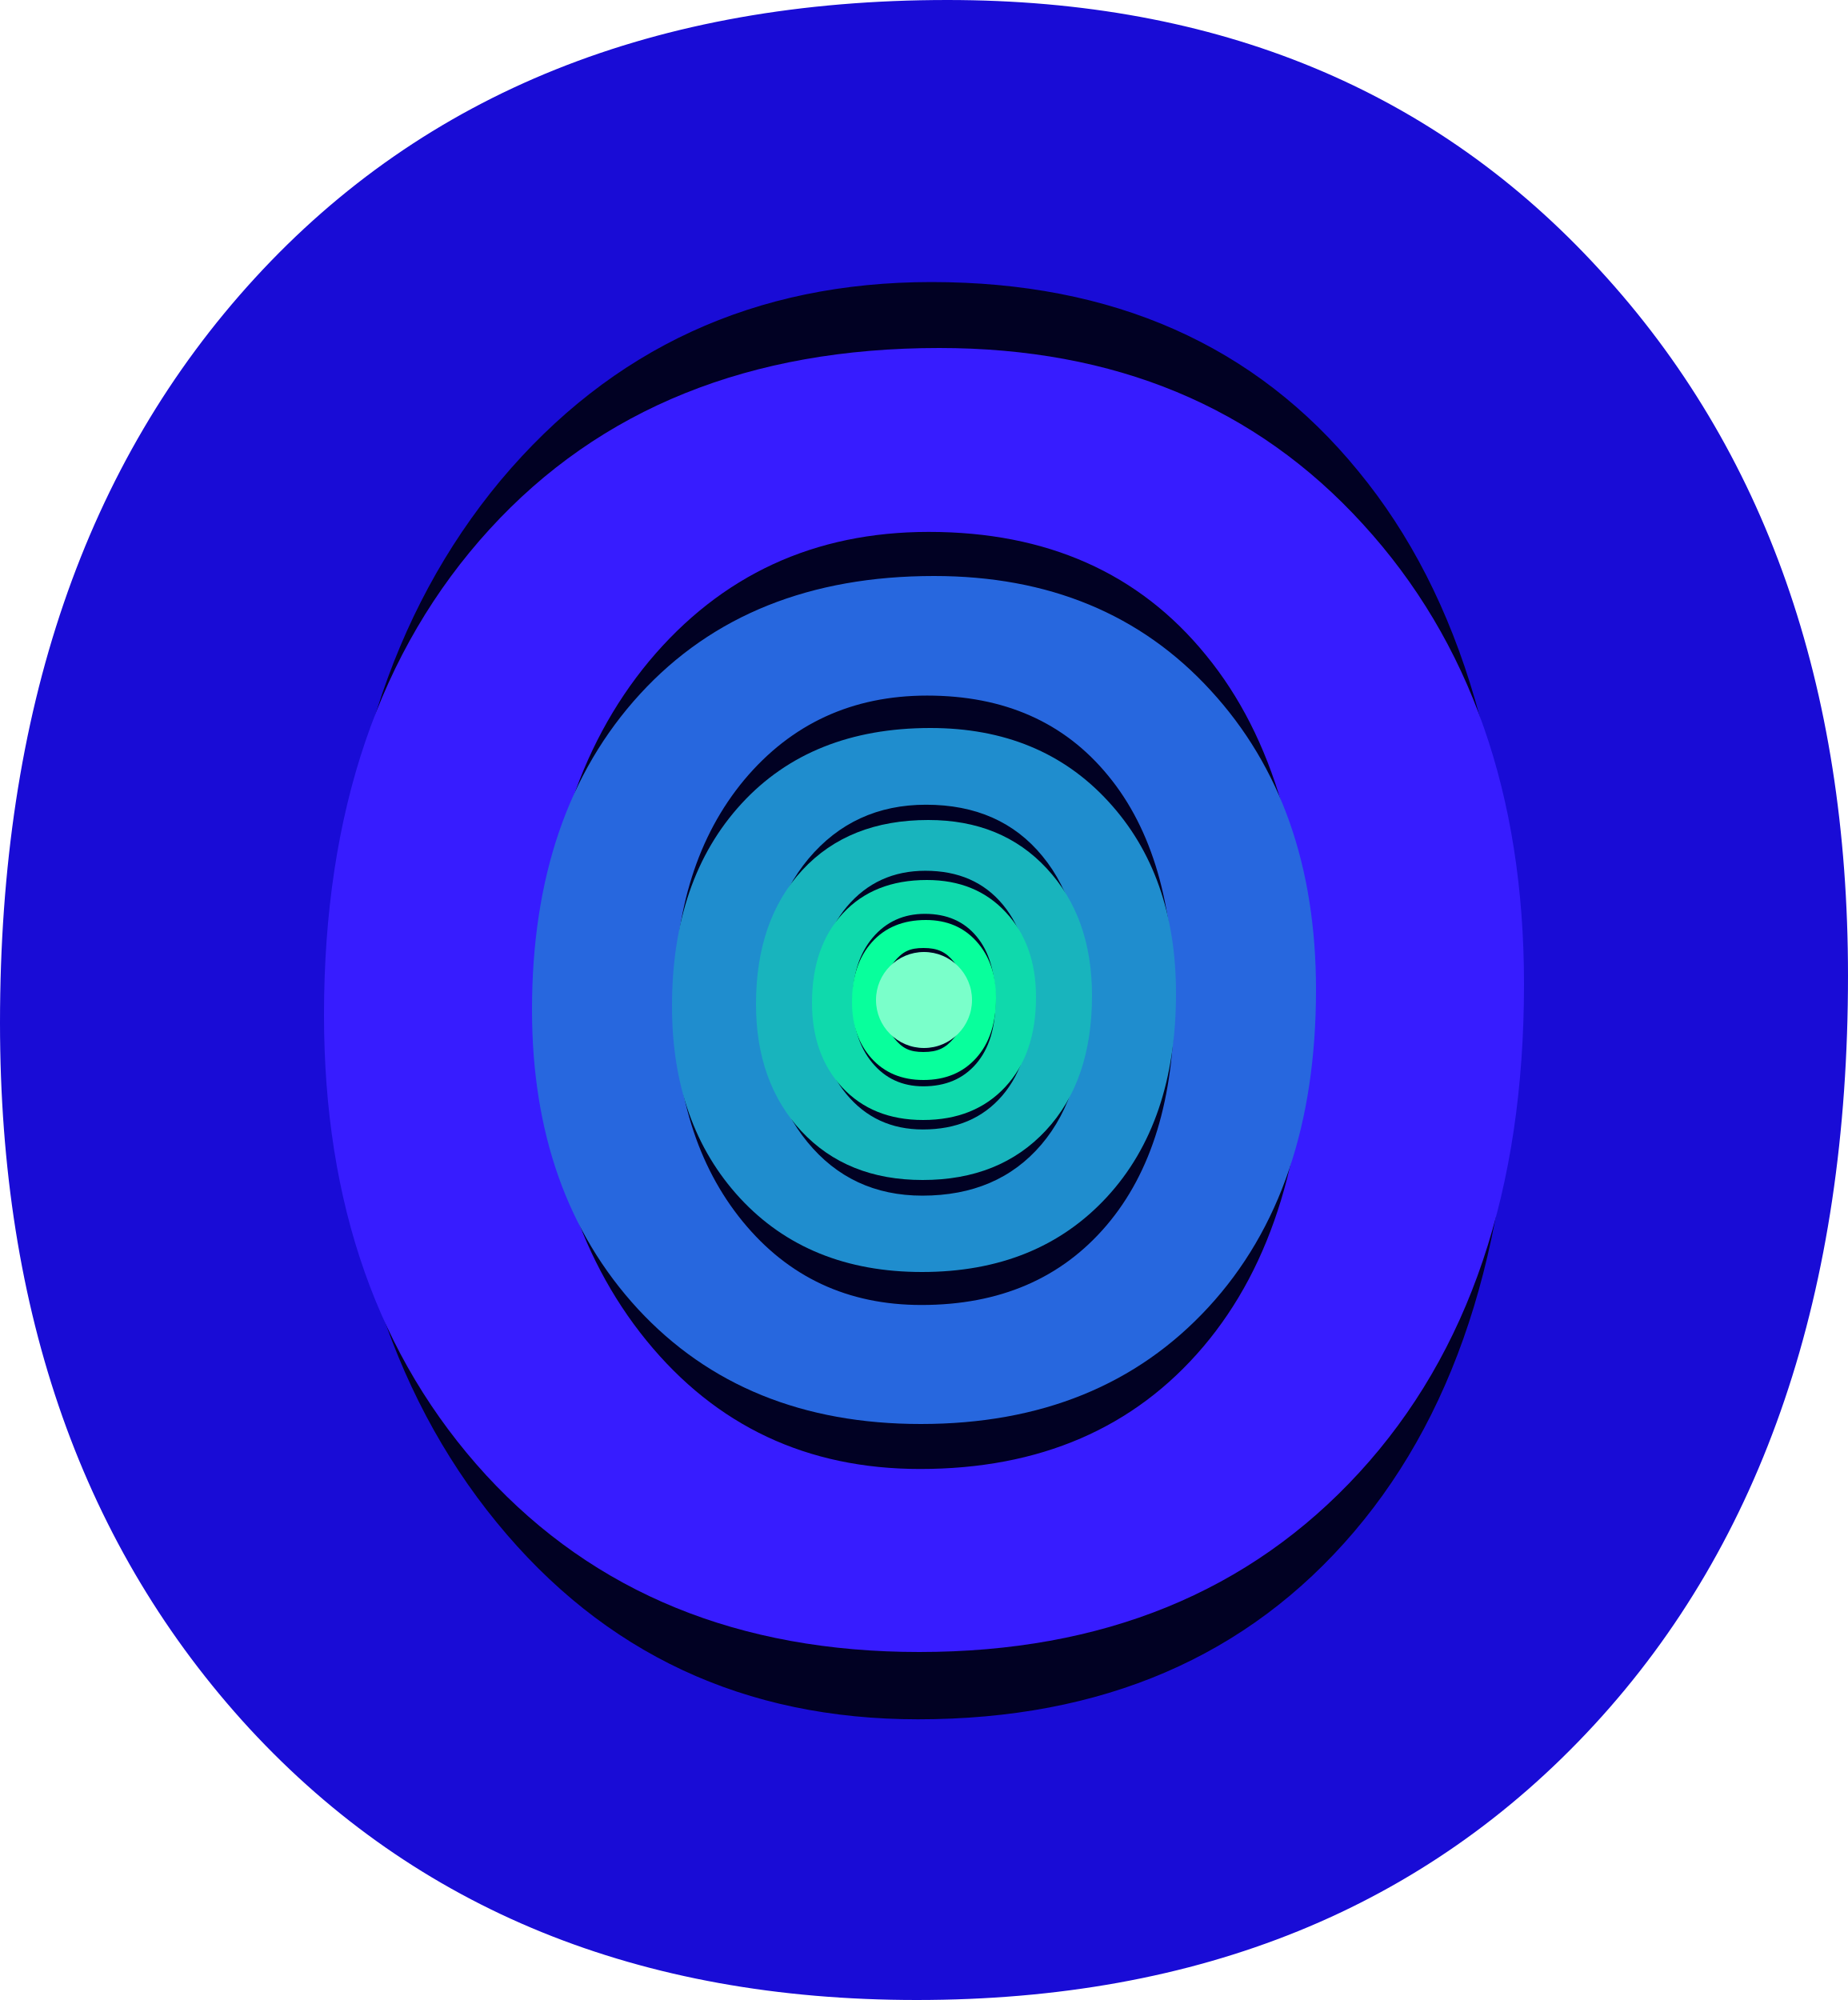
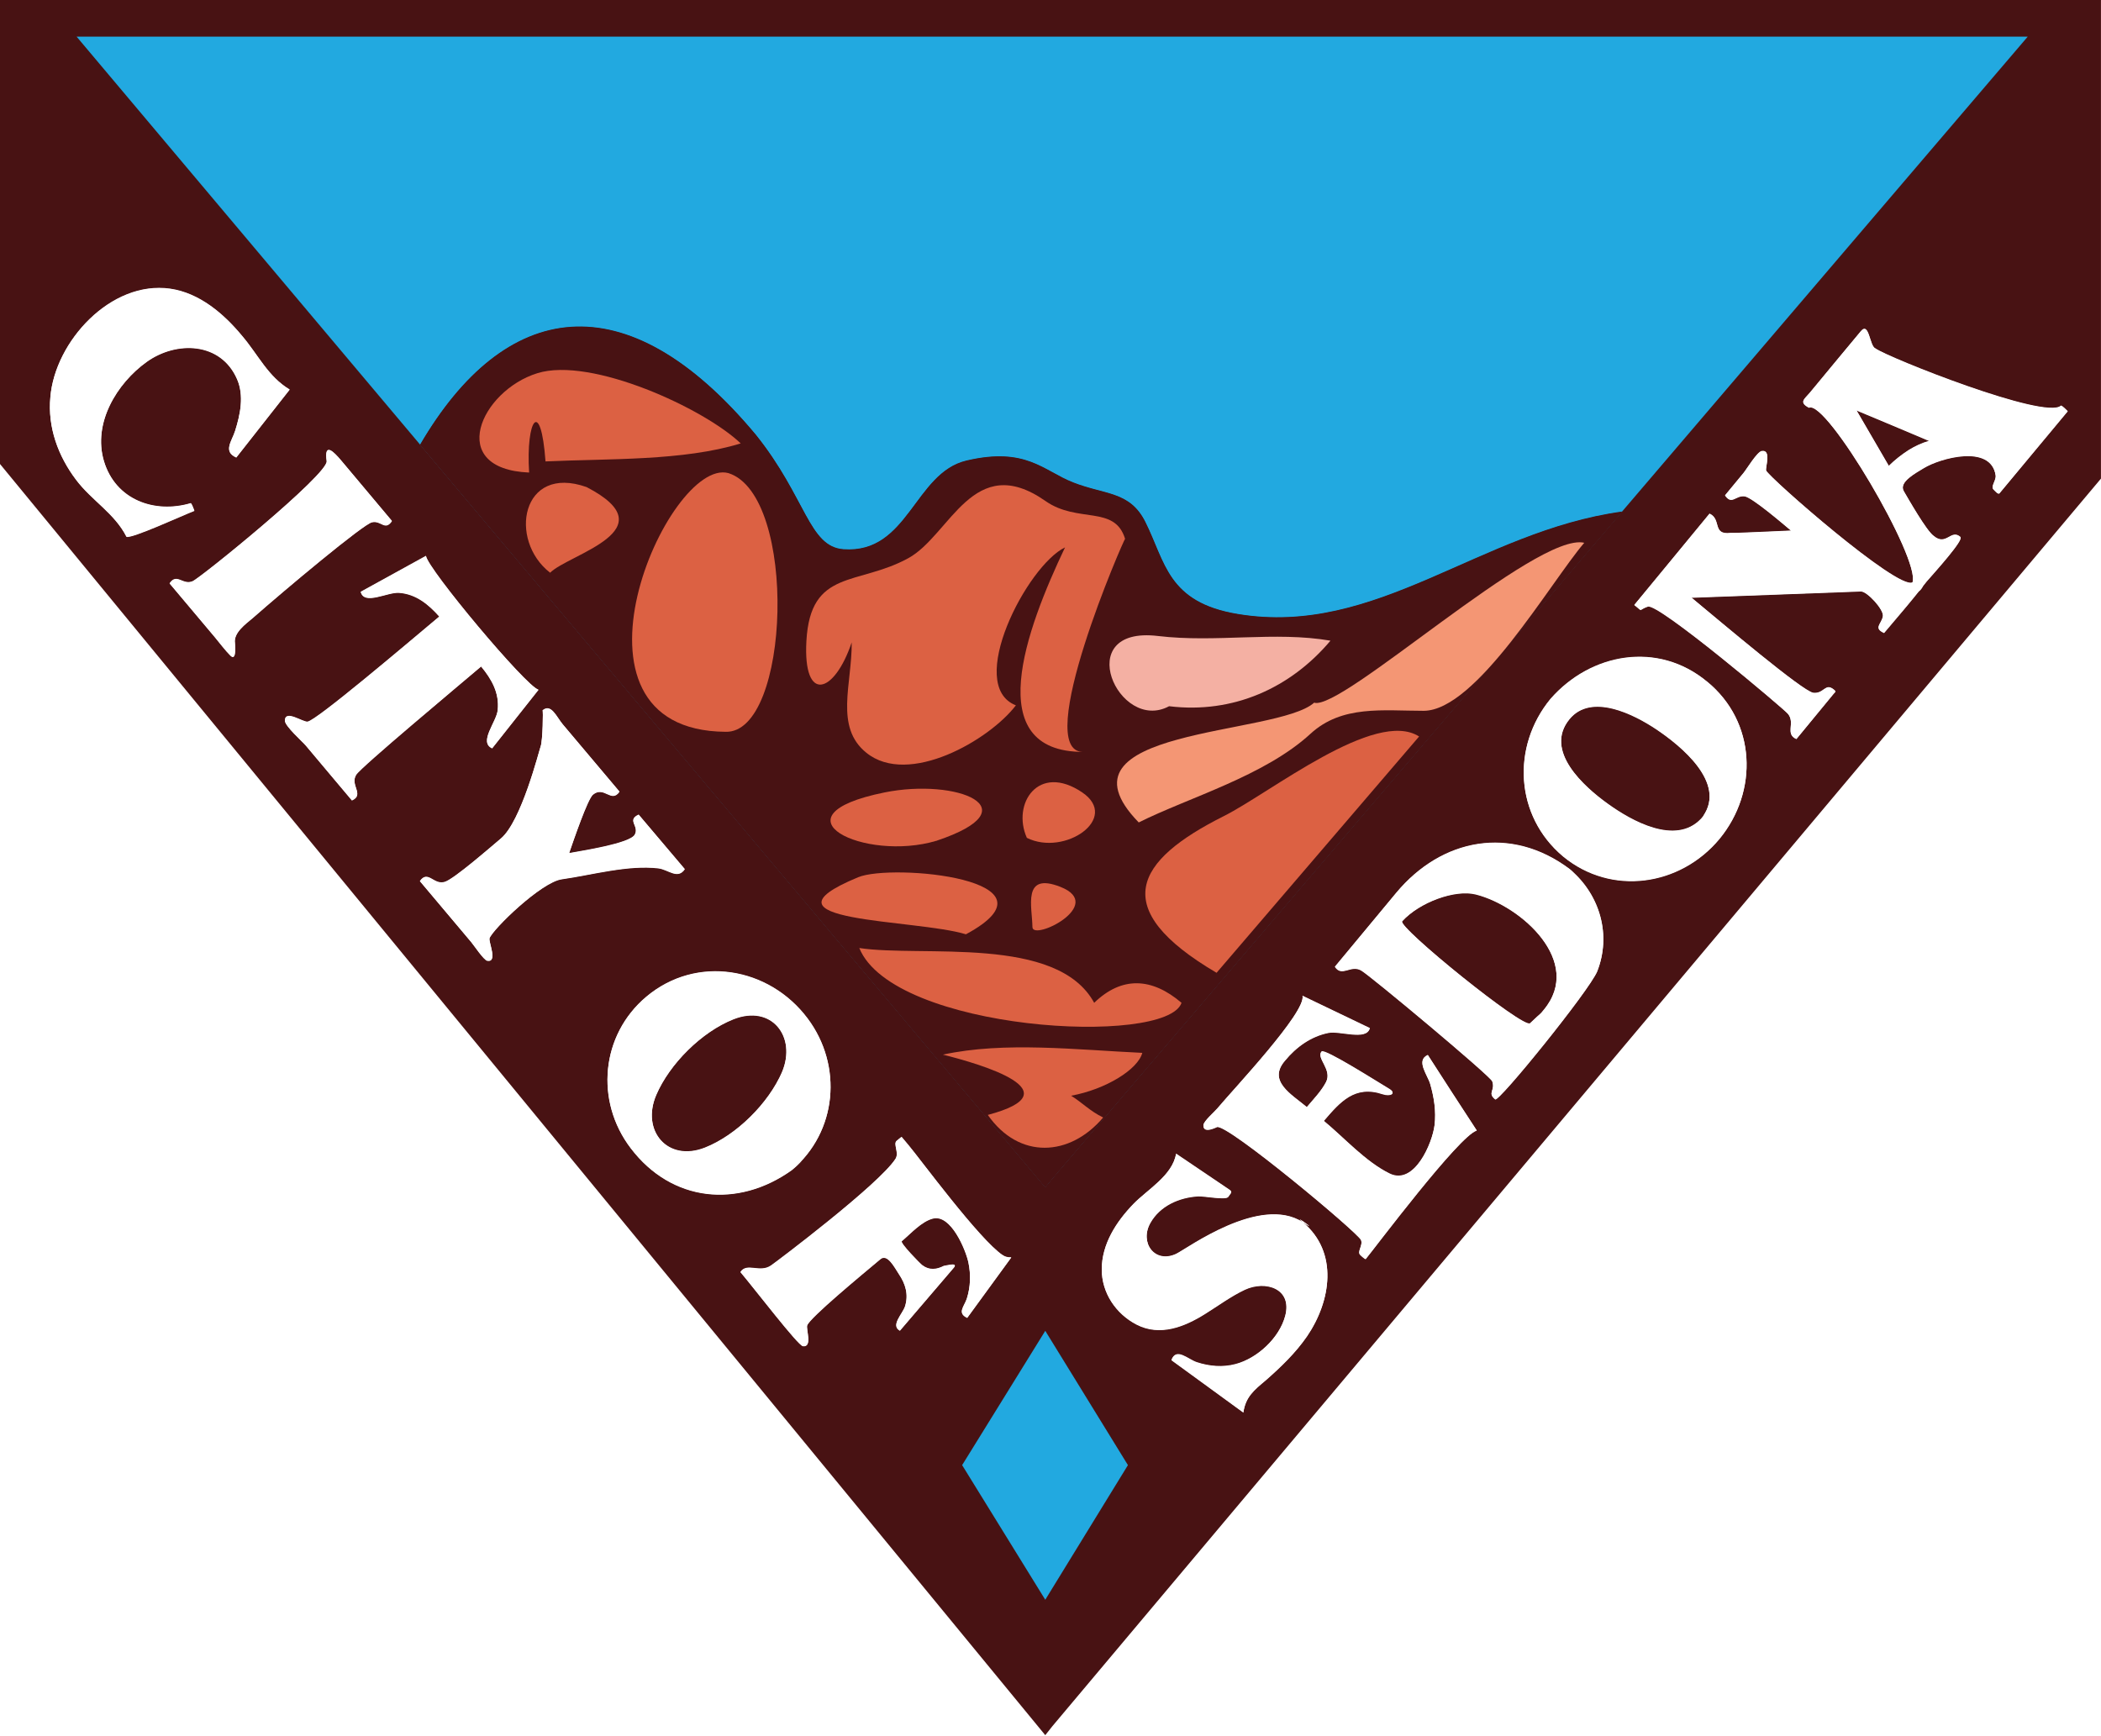
- <svg xmlns="http://www.w3.org/2000/svg" width="462" height="500" viewBox="0 0 462 500" fill="none">
-   <path d="M77.5 69.5H379.5V430.5H77.5V69.5Z" fill="#010123" />
-   <path d="M229.154 500C159.815 500 104.232 477.395 62.405 432.185C20.802 386.978 0 328.16 0 255.734C0 177.913 21.249 115.834 63.747 69.501C106.245 23.167 163.953 0 236.87 0C304.421 0 358.773 22.492 399.929 67.477C441.31 112.461 462 171.278 462 243.928C462 322.875 440.861 385.289 398.589 431.175C356.314 477.057 299.835 500 229.154 500ZM232.845 70.513C188.781 70.513 152.881 87.044 125.146 120.108C97.634 153.171 83.878 196.694 83.878 250.674C83.878 304.43 97.298 347.728 124.139 380.567C150.98 413.405 186.097 429.825 229.49 429.825C275.567 429.825 311.915 414.192 338.532 382.928C365.148 351.665 378.457 307.916 378.457 251.687C378.457 193.882 365.485 149.235 339.539 117.746C313.814 86.257 278.251 70.513 232.845 70.513Z" fill="#190CD6" />
-   <path d="M229.802 413C184.776 413 148.683 398.262 121.523 368.785C94.508 339.31 81 300.96 81 253.739C81 202.999 94.798 162.524 122.394 132.314C149.991 102.105 187.463 87 234.812 87C278.676 87 313.97 101.665 340.694 130.995C367.565 160.324 381 198.673 381 246.041C381 297.514 367.274 338.208 339.824 368.126C312.372 398.041 275.698 413 229.802 413ZM232.198 132.974C203.585 132.974 180.274 143.753 162.263 165.31C144.399 186.868 135.466 215.244 135.466 250.44C135.466 285.488 144.181 313.718 161.61 335.13C179.039 356.54 201.842 367.246 230.019 367.246C259.939 367.246 283.542 357.053 300.826 336.669C318.109 316.285 326.751 287.761 326.751 251.1C326.751 213.411 318.328 184.301 301.48 163.771C284.776 143.24 261.682 132.974 232.198 132.974Z" fill="#371CFF" />
-   <path d="M230.217 356C200.8 356 177.22 346.416 159.475 327.247C141.825 308.079 133 283.14 133 252.431C133 219.435 142.015 193.114 160.044 173.468C178.074 153.823 202.556 144 233.49 144C262.148 144 285.207 153.537 302.667 172.61C320.222 191.683 329 216.622 329 247.425C329 280.899 320.032 307.363 302.098 326.818C284.163 346.272 260.203 356 230.217 356ZM231.783 173.897C213.089 173.897 197.859 180.907 186.092 194.926C174.42 208.945 168.585 227.398 168.585 250.286C168.585 273.078 174.278 291.437 185.665 305.361C197.052 319.284 211.95 326.246 230.359 326.246C249.907 326.246 265.328 319.617 276.62 306.362C287.911 293.106 293.557 274.556 293.557 250.715C293.557 226.206 288.054 207.276 277.047 193.924C266.133 180.573 251.046 173.897 231.783 173.897Z" fill="#2767DE" />
-   <path d="M230.497 318C211.586 318 196.427 311.851 185.02 299.554C173.673 287.258 168 271.26 168 251.56C168 230.392 173.795 213.507 185.386 200.904C196.976 188.301 212.715 182 232.601 182C251.024 182 265.847 188.118 277.072 200.354C288.357 212.589 294 228.588 294 248.348C294 269.822 288.235 286.799 276.706 299.28C265.176 311.759 249.773 318 230.497 318ZM231.503 201.18C219.486 201.18 209.695 205.676 202.131 214.669C194.627 223.663 190.876 235.501 190.876 250.183C190.876 264.805 194.536 276.582 201.856 285.514C209.176 294.446 218.754 298.912 230.588 298.912C243.155 298.912 253.068 294.66 260.327 286.156C267.586 277.653 271.215 265.753 271.215 250.459C271.215 234.736 267.678 222.592 260.601 214.027C253.586 205.462 243.887 201.18 231.503 201.18Z" fill="#1F8DCE" />
-   <path d="M230.664 295C218.057 295 207.951 290.931 200.346 282.793C192.782 274.656 189 264.069 189 251.032C189 237.024 192.863 225.85 200.59 217.51C208.317 209.17 218.81 205 232.067 205C244.349 205 254.232 209.049 261.714 217.146C269.238 225.243 273 235.83 273 248.907C273 263.117 269.157 274.352 261.471 282.612C253.784 290.87 243.516 295 230.664 295ZM231.335 217.692C223.324 217.692 216.797 220.668 211.754 226.619C206.752 232.571 204.251 240.405 204.251 250.121C204.251 259.797 206.691 267.591 211.571 273.502C216.451 279.413 222.836 282.368 230.725 282.368C239.103 282.368 245.712 279.554 250.551 273.927C255.391 268.3 257.81 260.425 257.81 250.304C257.81 239.899 255.452 231.862 250.734 226.194C246.057 220.526 239.591 217.692 231.335 217.692Z" fill="#18B4BD" />
-   <path d="M230.776 280C222.372 280 215.634 277.287 210.564 271.862C205.521 266.437 203 259.379 203 250.688C203 241.35 205.576 233.9 210.727 228.34C215.878 222.78 222.873 220 231.712 220C239.9 220 246.488 222.699 251.476 228.097C256.492 233.495 259 240.553 259 249.271C259 258.745 256.438 266.235 251.314 271.741C246.19 277.247 239.344 280 230.776 280ZM231.224 228.462C225.883 228.462 221.531 230.445 218.169 234.413C214.834 238.381 213.167 243.603 213.167 250.081C213.167 256.532 214.794 261.727 218.047 265.668C221.301 269.609 225.557 271.579 230.817 271.579C236.402 271.579 240.808 269.703 244.034 265.951C247.26 262.2 248.874 256.95 248.874 250.202C248.874 243.266 247.301 237.908 244.156 234.13C241.038 230.351 236.727 228.462 231.224 228.462Z" fill="#0FD9AC" />
-   <path d="M230.856 270C225.453 270 221.122 268.192 217.863 264.575C214.621 260.958 213 256.253 213 250.459C213 244.233 214.656 239.267 217.967 235.56C221.279 231.853 225.776 230 231.457 230C236.721 230 240.956 231.799 244.163 235.398C247.388 238.997 249 243.702 249 249.514C249 255.83 247.353 260.823 244.059 264.494C240.765 268.165 236.364 270 230.856 270ZM230.882 237C227.449 237 225.661 237.855 223.5 240.5C221.356 243.145 221 245.735 221 250.054C221 254.354 221.408 256.873 223.5 259.5C225.592 262.127 227.475 263 230.856 263C234.447 263 236.426 262.001 238.5 259.5C240.574 256.999 241 254.552 241 250.054C241 245.43 240.522 243.019 238.5 240.5C236.496 237.981 234.42 237 230.882 237Z" fill="#08FF9C" />
-   <circle cx="231" cy="250" r="12" fill="#7AFFCA" />
+ <svg xmlns="http://www.w3.org/2000/svg" width="101.67pt" height="83.98pt" viewBox="0 0 101.67 83.98" version="1.1">
+   <defs>
+     <clipPath id="clip1">
+       <path d="M 0 0 L 101.672 0 L 101.672 60 L 0 60 Z M 0 0 " />
+     </clipPath>
+   </defs>
+   <g id="surface1">
+     <g clip-path="url(#clip1)" clip-rule="nonzero">
+       <path style=" stroke:none;fill-rule:nonzero;fill:rgb(13.3%,66.299%,87.799%);fill-opacity:1;" d="M 0 -0.004 L 50.582 59.051 L 101.668 -0.004 " />
+     </g>
+     <path style=" stroke:none;fill-rule:nonzero;fill:rgb(28.2%,7.1%,7.5%);fill-opacity:1;" d="M 0 -0.004 L 0 22.457 L 50.582 83.98 L 50.918 83.555 L 101.668 23.164 L 101.668 -0.004 Z M 3.707 1.773 L 98.125 1.773 L 50.918 57.047 L 50.582 57.457 Z M 3.707 1.773 " />
+     <path style=" stroke:none;fill-rule:nonzero;fill:rgb(28.2%,7.1%,7.5%);fill-opacity:1;" d="M 50.582 57.457 L 50.918 57.047 L 78.496 24.758 C 71.582 25.707 66.633 30.836 59.891 29.715 C 56.496 29.152 56.395 27.203 55.422 25.258 C 54.676 23.766 53.484 23.957 51.934 23.348 C 50.492 22.785 49.656 21.613 46.773 22.289 C 44.246 22.879 43.965 26.805 40.82 26.582 C 39.133 26.461 39.012 24.082 36.578 21.043 C 30.273 13.473 24.418 14.52 20.332 21.516 " />
+     <path style=" stroke:none;fill-rule:nonzero;fill:rgb(100%,100%,100%);fill-opacity:1;" d="M 23.281 32.242 C 23.793 32.863 24.172 33.527 24.086 34.359 C 24.027 34.938 23.148 35.91 23.816 36.207 C 24.562 35.262 25.309 34.316 26.055 33.375 C 25.457 33.223 20.691 27.523 20.613 26.898 C 19.562 27.477 18.508 28.055 17.457 28.637 C 17.621 29.297 18.75 28.641 19.309 28.68 C 20.137 28.738 20.734 29.238 21.262 29.832 C 19.535 31.281 15.332 34.848 14.887 34.922 C 14.66 34.961 13.801 34.32 13.785 34.867 C 13.781 35.129 14.641 35.883 14.801 36.074 C 15.547 36.961 16.285 37.848 17.031 38.727 C 17.648 38.445 16.922 38 17.234 37.484 C 17.469 37.109 22.141 33.219 23.281 32.242 " />
+     <path style=" stroke:none;fill-rule:nonzero;fill:rgb(100%,100%,100%);fill-opacity:1;" d="M 18.008 25.266 C 18.449 25.168 18.629 25.699 18.965 25.207 C 18.148 24.234 17.332 23.262 16.516 22.289 C 16.145 21.848 15.676 21.375 15.809 22.309 C 15.898 22.941 9.695 27.973 9.316 28.129 C 8.836 28.328 8.559 27.711 8.207 28.227 C 8.938 29.094 9.668 29.965 10.402 30.832 C 10.648 31.125 10.879 31.445 11.148 31.715 C 11.484 32.055 11.355 31.043 11.371 31.129 C 11.281 30.617 11.898 30.184 12.227 29.902 C 13.773 28.543 17.625 25.316 18.008 25.266 " />
+     <path style=" stroke:none;fill-rule:nonzero;fill:rgb(100%,100%,100%);fill-opacity:1;" d="M 9.234 24.348 C 7.469 24.871 5.586 24.184 5.027 22.305 C 4.484 20.469 5.645 18.547 7.098 17.504 C 8.539 16.473 10.688 16.535 11.473 18.34 C 11.82 19.141 11.629 20.047 11.379 20.844 C 11.219 21.352 10.781 21.844 11.434 22.133 C 12.293 21.035 13.156 19.945 14.016 18.848 C 12.961 18.215 12.496 17.164 11.715 16.25 C 10.832 15.18 9.652 14.172 8.234 13.969 C 5.363 13.562 2.66 16.523 2.438 19.211 C 2.301 20.668 2.812 22.062 3.684 23.215 C 4.434 24.207 5.551 24.836 6.121 25.969 C 6.383 26.062 8.824 24.938 9.406 24.711 C 9.355 24.602 9.316 24.438 9.234 24.348 C 8.473 24.574 9.234 24.348 9.234 24.348 " />
+     <path style=" stroke:none;fill-rule:nonzero;fill:rgb(100%,100%,100%);fill-opacity:1;" d="M 48.535 60.754 C 47.387 59.988 44.512 56.066 43.961 55.414 C 43.855 55.285 43.742 55.152 43.633 55.023 C 43.621 55.008 43.352 55.246 43.387 55.211 C 43.215 55.359 43.523 55.785 43.336 56.078 C 42.543 57.316 37.578 61.059 37.316 61.238 C 36.766 61.625 36.152 61.082 35.832 61.555 C 36.551 62.41 38.609 65.098 38.852 65.137 C 39.332 65.215 38.996 64.32 39.062 64.137 C 39.184 63.766 41.695 61.691 42.609 60.926 C 42.945 60.645 43.301 61.352 43.496 61.648 C 43.824 62.133 43.973 62.648 43.797 63.215 C 43.68 63.586 43.082 64.137 43.547 64.391 C 44.164 63.668 45.906 61.637 46.16 61.34 C 46.41 61.047 45.594 61.305 45.691 61.254 C 45.32 61.445 44.973 61.488 44.629 61.227 C 44.531 61.156 43.539 60.145 43.637 60.059 C 44.066 59.699 44.598 59.098 45.152 58.961 C 46.016 58.746 46.734 60.477 46.863 61.09 C 46.984 61.668 46.969 62.273 46.789 62.84 C 46.664 63.227 46.301 63.535 46.805 63.77 C 47.52 62.797 48.23 61.824 48.938 60.848 C 48.789 60.859 48.656 60.828 48.535 60.754 C 48.406 60.672 48.676 60.824 48.535 60.754 " />
+     <path style=" stroke:none;fill-rule:nonzero;fill:rgb(100%,100%,100%);fill-opacity:1;" d="M 37.848 51.871 C 37.199 53.383 35.645 54.934 34.113 55.539 C 32.297 56.254 31.016 54.711 31.758 52.984 C 32.406 51.469 33.957 49.93 35.492 49.32 C 37.344 48.586 38.559 50.164 37.848 51.871 C 37.465 52.762 37.918 51.703 37.848 51.871 M 38.312 56.625 C 40.516 54.77 40.793 51.57 39.082 49.285 C 37.215 46.797 33.711 46.191 31.277 48.234 C 29.074 50.086 28.789 53.281 30.52 55.559 C 32.508 58.18 35.719 58.477 38.312 56.625 C 39.469 55.648 38.211 56.695 38.312 56.625 " />
+     <path style=" stroke:none;fill-rule:nonzero;fill:rgb(100%,100%,100%);fill-opacity:1;" d="M 31.867 42.016 C 32.344 42.078 32.793 42.566 33.137 42.059 C 32.395 41.18 31.652 40.301 30.906 39.422 C 30.312 39.691 30.957 39.973 30.715 40.395 C 30.469 40.82 28.156 41.172 27.539 41.285 C 27.762 40.641 28.434 38.668 28.695 38.449 C 29.238 38.004 29.578 38.879 29.977 38.309 C 29.062 37.223 28.148 36.137 27.234 35.055 C 26.926 34.688 26.676 34.027 26.254 34.375 C 26.293 34.344 26.262 35.848 26.168 36.105 C 26.082 36.34 25.23 39.746 24.238 40.578 C 23.746 40.992 22.004 42.512 21.539 42.672 C 20.996 42.863 20.715 42.078 20.32 42.637 C 21.148 43.621 21.977 44.609 22.809 45.594 C 22.934 45.742 23.41 46.457 23.578 46.488 C 24.098 46.582 23.637 45.594 23.688 45.402 C 23.84 44.969 26.188 42.68 27.184 42.543 C 28.648 42.336 30.387 41.836 31.867 42.016 C 32.207 42.059 31.516 41.973 31.867 42.016 " />
+     <path style=" stroke:none;fill-rule:nonzero;fill:rgb(100%,100%,100%);fill-opacity:1;" d="M 69.207 52.445 C 69.395 53.094 69.504 53.777 69.422 54.453 C 69.312 55.328 68.441 57.379 67.246 56.793 C 66.078 56.219 65.055 55.066 64.059 54.242 C 64.859 53.305 65.566 52.492 66.914 52.945 C 67.281 53.07 67.602 52.91 67.211 52.684 C 66.809 52.449 64.098 50.719 63.953 50.887 C 63.68 51.195 64.477 51.754 64.172 52.359 C 63.941 52.805 63.562 53.191 63.238 53.578 C 62.52 52.969 61.316 52.324 62.184 51.32 C 62.727 50.66 63.434 50.148 64.281 49.98 C 64.848 49.867 66.121 50.367 66.289 49.754 C 65.199 49.234 64.113 48.711 63.031 48.191 C 63.207 48.988 59.68 52.715 58.898 53.652 C 58.785 53.793 58.238 54.262 58.234 54.453 C 58.227 54.879 58.855 54.547 58.891 54.535 C 59.379 54.355 65.707 59.645 65.863 60.008 C 65.965 60.289 65.645 60.582 65.836 60.738 C 65.824 60.727 66.062 60.953 66.09 60.922 C 66.48 60.453 70.609 54.945 71.461 54.707 C 70.668 53.492 69.875 52.273 69.094 51.055 C 68.504 51.312 69.074 52.004 69.207 52.445 " />
+     <path style=" stroke:none;fill-rule:nonzero;fill:rgb(100%,100%,100%);fill-opacity:1;" d="M 63.043 59.148 C 60.969 57.809 57.445 60.426 56.918 60.68 C 55.879 61.168 55.129 60.137 55.668 59.176 C 56.137 58.348 57.062 57.941 57.98 57.887 C 58.254 57.871 59.332 58.086 59.438 57.914 C 59.566 57.711 59.664 57.691 59.48 57.566 C 58.625 56.988 57.77 56.41 56.914 55.832 C 56.738 56.891 55.527 57.562 54.84 58.273 C 54.016 59.129 53.316 60.203 53.316 61.43 C 53.316 62.562 53.996 63.57 54.992 64.09 C 56.133 64.68 57.312 64.207 58.316 63.578 C 58.945 63.188 59.57 62.723 60.242 62.406 C 61.238 61.941 62.547 62.344 62.195 63.676 C 61.914 64.75 60.844 65.738 59.789 66.016 C 59.172 66.18 58.52 66.125 57.918 65.926 C 57.484 65.785 56.926 65.191 56.688 65.816 C 57.848 66.664 59.008 67.508 60.168 68.352 C 60.273 67.594 60.691 67.262 61.254 66.789 C 61.988 66.145 62.691 65.473 63.25 64.66 C 64.406 62.969 64.789 60.598 63.043 59.148 " />
+     <path style=" stroke:none;fill-rule:nonzero;fill:rgb(100%,100%,100%);fill-opacity:1;" d="M 63.043 59.148 C 63.969 59.746 62.453 58.652 63.043 59.148 " />
+     <path style=" stroke:none;fill-rule:nonzero;fill:rgb(100%,100%,100%);fill-opacity:1;" d="M 92.277 21.832 C 92.27 21.836 92.27 21.836 92.277 21.832 " />
+     <path style=" stroke:none;fill-rule:nonzero;fill:rgb(100%,100%,100%);fill-opacity:1;" d="M 92.359 21.781 C 92.438 21.73 92.516 21.684 92.359 21.781 C 92.309 21.812 92.289 21.828 92.277 21.836 C 92.293 21.828 92.324 21.805 92.359 21.781 C 92.012 22.004 91.691 22.258 91.402 22.543 C 90.879 21.645 90.355 20.75 89.836 19.852 C 91.016 20.344 92.191 20.836 93.359 21.332 C 93.008 21.43 92.672 21.586 92.359 21.781 M 99.734 19.625 C 99.008 20.352 91.316 17.281 90.754 16.859 C 90.465 16.746 90.453 15.539 90.047 16.027 C 89.645 16.516 89.238 17.004 88.832 17.488 C 88.414 17.996 87.996 18.5 87.578 19.004 C 87.316 19.316 87.039 19.461 87.539 19.723 C 88.375 19.305 92.957 27.07 92.547 28.184 C 91.82 28.559 85.633 23.129 85.465 22.77 C 85.414 22.625 85.738 21.75 85.254 21.824 C 85.027 21.859 84.512 22.719 84.363 22.895 C 84.07 23.254 83.773 23.609 83.477 23.969 C 83.809 24.453 83.992 23.945 84.434 24.012 C 84.82 24.09 86.281 25.344 86.676 25.676 C 85.949 25.703 83.988 25.805 83.742 25.789 C 82.84 25.898 83.32 25.125 82.727 24.855 C 81.965 25.777 81.207 26.699 80.449 27.621 C 80.008 28.156 79.562 28.691 79.125 29.227 C 79.07 29.293 79.078 29.258 79.172 29.34 C 79.504 29.613 79.277 29.508 79.742 29.344 C 80.25 29.168 86.301 34.277 86.516 34.535 C 86.895 34.984 86.363 35.512 86.93 35.758 C 87.527 35.027 88.125 34.301 88.727 33.57 C 88.816 33.465 88.867 33.473 88.746 33.375 C 88.32 33.02 88.27 33.586 87.746 33.527 C 87.211 33.438 83.348 30.16 81.848 28.918 C 83.672 28.852 89.141 28.648 90.047 28.613 C 90.348 28.602 91.188 29.512 91.113 29.832 C 91.035 30.211 90.652 30.387 91.172 30.625 C 91.648 30.051 92.152 29.477 92.625 28.891 L 92.852 28.609 C 92.93 28.555 93 28.465 93.062 28.344 L 93.23 28.133 C 93.656 27.648 95.031 26.129 94.863 25.98 C 94.406 25.582 94.18 26.449 93.57 25.93 C 93.219 25.68 92.344 24.141 92.125 23.766 C 91.859 23.316 92.73 22.871 93.09 22.648 C 93.863 22.168 96.336 21.465 96.57 22.996 C 96.609 23.254 96.301 23.547 96.484 23.699 C 96.531 23.734 96.691 23.941 96.758 23.863 C 96.922 23.668 99.117 21.02 100.059 19.895 C 99.961 19.812 99.852 19.672 99.734 19.625 " />
+     <path style=" stroke:none;fill-rule:nonzero;fill:rgb(100%,100%,100%);fill-opacity:1;" d="M 82.336 39.605 C 82.316 39.625 82.312 39.629 82.309 39.629 C 81.078 40.922 78.953 39.727 77.805 38.898 C 76.656 38.074 74.695 36.332 75.949 34.797 C 77.008 33.508 79.074 34.566 80.141 35.277 C 81.34 36.082 83.551 37.875 82.414 39.496 C 82.488 39.406 82.543 39.348 82.336 39.605 M 82.613 32.992 C 80.238 31.012 76.984 31.586 75.027 33.824 C 73.129 36.137 73.316 39.488 75.637 41.438 C 77.977 43.363 81.305 42.875 83.207 40.59 C 85.105 38.289 84.977 34.922 82.613 32.992 " />
+     <path style=" stroke:none;fill-rule:nonzero;fill:rgb(100%,100%,100%);fill-opacity:1;" d="M 82.613 32.992 C 83.789 33.949 82.363 32.781 82.613 32.992 " />
+     <path style=" stroke:none;fill-rule:nonzero;fill:rgb(100%,100%,100%);fill-opacity:1;" d="M 82.309 39.633 C 82.316 39.621 82.324 39.613 82.332 39.605 C 82.363 39.57 82.391 39.531 82.414 39.496 C 82.363 39.559 82.305 39.633 82.309 39.633 " />
+     <path style=" stroke:none;fill-rule:nonzero;fill:rgb(100%,100%,100%);fill-opacity:1;" d="M 74.707 48.867 C 74.465 49.164 74.664 48.922 74.043 49.52 C 73.734 49.812 67.602 44.844 67.852 44.578 C 68.684 43.66 70.418 43.02 71.426 43.277 C 73.613 43.836 76.641 46.539 74.707 48.867 M 76.023 42.117 C 76.137 42.207 76.297 42.34 75.961 42.059 C 73.125 39.93 69.77 40.555 67.559 43.215 C 66.57 44.402 65.582 45.594 64.598 46.781 C 64.949 47.293 65.363 46.664 65.871 46.957 C 66.309 47.207 72.113 52.059 72.211 52.32 C 72.375 52.781 71.957 52.871 72.355 53.195 C 72.527 53.34 76.891 47.953 77.289 47.008 C 77.98 45.254 77.43 43.328 76.023 42.117 " />
+     <path style=" stroke:none;fill-rule:nonzero;fill:rgb(28.2%,7.1%,7.5%);fill-opacity:1;" d="M 50.582 57.473 L 50.918 57.062 L 78.496 24.777 C 71.582 25.727 66.633 30.852 59.891 29.73 C 56.496 29.168 56.395 27.219 55.422 25.277 C 54.676 23.781 53.484 23.973 51.934 23.367 C 50.492 22.801 49.656 21.629 46.773 22.305 C 44.246 22.898 43.965 26.824 40.82 26.598 C 39.133 26.477 39.012 24.102 36.578 21.059 C 30.273 13.488 24.418 14.535 20.332 21.535 " />
+     <path style=" stroke:none;fill-rule:nonzero;fill:rgb(13.3%,66.299%,87.799%);fill-opacity:1;" d="M 46.559 70.91 L 50.582 64.41 L 54.582 70.91 L 50.582 77.426 Z M 46.559 70.91 " />
+     <path style=" stroke:none;fill-rule:nonzero;fill:rgb(100%,100%,100%);fill-opacity:1;" d="M 23.281 32.262 C 23.793 32.879 24.172 33.547 24.086 34.379 C 24.027 34.957 23.148 35.926 23.816 36.223 C 24.562 35.277 25.309 34.336 26.059 33.391 C 25.457 33.238 20.691 27.543 20.613 26.918 C 19.562 27.496 18.508 28.074 17.457 28.652 C 17.621 29.312 18.75 28.656 19.309 28.695 C 20.137 28.758 20.734 29.258 21.262 29.848 C 19.535 31.297 15.332 34.867 14.891 34.938 C 14.664 34.977 13.801 34.34 13.789 34.883 C 13.781 35.145 14.641 35.898 14.801 36.094 C 15.547 36.977 16.289 37.863 17.031 38.746 C 17.652 38.465 16.922 38.016 17.238 37.504 C 17.469 37.129 22.137 33.234 23.281 32.262 " />
+     <path style=" stroke:none;fill-rule:nonzero;fill:rgb(100%,100%,100%);fill-opacity:1;" d="M 18.008 25.281 C 18.449 25.188 18.629 25.715 18.965 25.227 C 18.148 24.254 17.332 23.281 16.516 22.309 C 16.145 21.867 15.676 21.391 15.809 22.328 C 15.898 22.957 9.695 27.988 9.316 28.145 C 8.836 28.344 8.559 27.73 8.207 28.242 C 8.938 29.113 9.668 29.98 10.402 30.852 C 10.648 31.145 10.879 31.465 11.148 31.734 C 11.484 32.07 11.355 31.062 11.371 31.148 C 11.281 30.637 11.898 30.199 12.227 29.922 C 13.773 28.559 17.625 25.332 18.008 25.281 " />
+     <path style=" stroke:none;fill-rule:nonzero;fill:rgb(100%,100%,100%);fill-opacity:1;" d="M 9.234 24.363 C 7.469 24.887 5.586 24.199 5.027 22.32 C 4.484 20.488 5.645 18.566 7.098 17.52 C 8.539 16.488 10.688 16.551 11.473 18.359 C 11.82 19.156 11.629 20.066 11.379 20.859 C 11.219 21.367 10.781 21.859 11.434 22.148 C 12.293 21.055 13.156 19.961 14.016 18.863 C 12.961 18.23 12.496 17.18 11.715 16.27 C 10.832 15.199 9.652 14.191 8.234 13.984 C 5.363 13.578 2.66 16.543 2.438 19.23 C 2.301 20.688 2.812 22.078 3.684 23.23 C 4.434 24.227 5.551 24.855 6.121 25.984 C 6.383 26.082 8.824 24.953 9.406 24.73 C 9.355 24.621 9.316 24.457 9.234 24.363 C 8.473 24.59 9.234 24.363 9.234 24.363 " />
+     <path style=" stroke:none;fill-rule:nonzero;fill:rgb(100%,100%,100%);fill-opacity:1;" d="M 48.535 60.773 C 47.387 60.004 44.512 56.082 43.961 55.434 C 43.855 55.301 43.742 55.172 43.633 55.039 C 43.621 55.027 43.348 55.266 43.387 55.23 C 43.215 55.375 43.52 55.805 43.336 56.094 C 42.543 57.336 37.578 61.078 37.32 61.258 C 36.766 61.641 36.156 61.098 35.832 61.574 C 36.551 62.43 38.609 65.117 38.848 65.156 C 39.328 65.234 38.996 64.34 39.059 64.156 C 39.184 63.785 41.695 61.711 42.609 60.945 C 42.945 60.664 43.297 61.371 43.496 61.668 C 43.824 62.152 43.973 62.668 43.797 63.234 C 43.68 63.605 43.078 64.156 43.547 64.41 C 44.164 63.688 45.906 61.656 46.156 61.359 C 46.41 61.066 45.594 61.324 45.688 61.273 C 45.32 61.465 44.973 61.508 44.625 61.246 C 44.531 61.176 43.535 60.164 43.637 60.078 C 44.066 59.719 44.594 59.117 45.152 58.98 C 46.016 58.766 46.734 60.496 46.863 61.109 C 46.984 61.688 46.965 62.293 46.785 62.859 C 46.66 63.246 46.301 63.555 46.805 63.789 C 47.516 62.816 48.227 61.844 48.934 60.867 C 48.789 60.875 48.656 60.844 48.535 60.773 C 48.406 60.688 48.676 60.844 48.535 60.773 " />
+     <path style=" stroke:none;fill-rule:nonzero;fill:rgb(100%,100%,100%);fill-opacity:1;" d="M 37.848 51.891 C 37.199 53.398 35.645 54.953 34.113 55.555 C 32.297 56.27 31.016 54.73 31.754 53.004 C 32.406 51.488 33.957 49.945 35.492 49.336 C 37.344 48.602 38.559 50.184 37.848 51.891 C 37.465 52.777 37.918 51.719 37.848 51.891 M 38.312 56.641 C 40.516 54.785 40.793 51.59 39.078 49.305 C 37.215 46.812 33.707 46.207 31.277 48.25 C 29.074 50.105 28.785 53.297 30.52 55.574 C 32.508 58.195 35.719 58.492 38.312 56.641 C 39.469 55.668 38.211 56.711 38.312 56.641 " />
+     <path style=" stroke:none;fill-rule:nonzero;fill:rgb(100%,100%,100%);fill-opacity:1;" d="M 31.867 42.031 C 32.344 42.094 32.793 42.582 33.137 42.074 C 32.395 41.195 31.652 40.316 30.906 39.438 C 30.312 39.707 30.957 39.988 30.715 40.41 C 30.469 40.836 28.156 41.191 27.539 41.301 C 27.762 40.656 28.434 38.684 28.695 38.465 C 29.238 38.02 29.578 38.895 29.977 38.324 C 29.062 37.238 28.148 36.152 27.234 35.07 C 26.926 34.703 26.676 34.043 26.254 34.391 C 26.293 34.359 26.262 35.863 26.164 36.125 C 26.082 36.359 25.23 39.762 24.238 40.594 C 23.746 41.008 22.004 42.527 21.539 42.691 C 20.996 42.879 20.715 42.094 20.32 42.652 C 21.148 43.637 21.98 44.625 22.809 45.609 C 22.934 45.758 23.41 46.473 23.578 46.504 C 24.098 46.598 23.637 45.609 23.688 45.418 C 23.84 44.984 26.188 42.695 27.188 42.559 C 28.648 42.352 30.387 41.855 31.867 42.031 C 32.207 42.074 31.516 41.988 31.867 42.031 " />
+     <path style=" stroke:none;fill-rule:nonzero;fill:rgb(86.299%,37.999%,26.299%);fill-opacity:1;" d="M 25.605 22.871 C 21.566 22.703 23.254 18.914 26.004 18.062 C 28.613 17.25 34.09 19.777 35.844 21.461 C 33.062 22.316 29.461 22.191 26.398 22.332 C 26.172 19.215 25.441 20.301 25.605 22.871 " />
+     <path style=" stroke:none;fill-rule:nonzero;fill:rgb(86.299%,37.999%,26.299%);fill-opacity:1;" d="M 26.621 27.719 C 24.582 26.141 25.227 22.453 28.387 23.574 C 32.391 25.656 27.527 26.812 26.621 27.719 C 26.621 27.719 26.664 27.68 26.621 27.719 " />
+     <path style=" stroke:none;fill-rule:nonzero;fill:rgb(86.299%,37.999%,26.299%);fill-opacity:1;" d="M 35.109 35.418 C 26.488 35.348 32.32 22.098 35.25 22.898 C 38.625 23.973 38.246 35.52 35.109 35.418 " />
+     <path style=" stroke:none;fill-rule:nonzero;fill:rgb(86.299%,37.999%,26.299%);fill-opacity:1;" d="M 41.215 31.09 C 40.375 33.59 38.855 34.059 39.023 31.02 C 39.219 27.516 41.504 28.359 43.953 27.016 C 45.992 25.898 47.094 21.801 50.594 24.25 C 52.156 25.344 53.945 24.43 54.445 26.082 C 54.422 26 49.902 36.391 52.414 36.391 C 47.453 36.391 49.645 30.469 51.539 26.492 C 49.695 27.379 46.699 33.18 49.16 34.137 C 47.879 35.82 43.965 38.082 41.926 36.434 C 40.371 35.184 41.234 33.109 41.215 31.09 " />
+     <path style=" stroke:none;fill-rule:nonzero;fill:rgb(86.299%,37.999%,26.299%);fill-opacity:1;" d="M 45.32 40.691 C 41.832 41.738 37.199 39.484 42.809 38.352 C 46.293 37.648 49.996 39.129 45.32 40.691 C 45.461 40.652 45.191 40.734 45.32 40.691 " />
+     <path style=" stroke:none;fill-rule:nonzero;fill:rgb(86.299%,37.999%,26.299%);fill-opacity:1;" d="M 49.691 40.551 C 48.953 38.895 50.254 36.918 52.371 38.352 C 54.215 39.605 51.52 41.461 49.691 40.551 " />
+     <path style=" stroke:none;fill-rule:nonzero;fill:rgb(86.299%,37.999%,26.299%);fill-opacity:1;" d="M 46.742 45.219 C 44.332 44.473 36.207 44.66 41.527 42.457 C 43.164 41.777 51.68 42.555 46.742 45.219 " />
+     <path style=" stroke:none;fill-rule:nonzero;fill:rgb(86.299%,37.999%,26.299%);fill-opacity:1;" d="M 49.961 44.867 C 49.953 43.906 49.445 42.188 51.312 42.922 C 53.547 43.801 49.961 45.57 49.961 44.867 C 49.961 44.867 49.961 44.699 49.961 44.867 " />
+     <path style=" stroke:none;fill-rule:nonzero;fill:rgb(86.299%,37.999%,26.299%);fill-opacity:1;" d="M 57.176 48.535 C 55.742 47.309 54.285 47.238 52.949 48.535 C 51.156 45.242 44.633 46.344 41.582 45.883 C 43.223 49.91 56.449 50.664 57.176 48.535 " />
+     <path style=" stroke:none;fill-rule:nonzero;fill:rgb(86.299%,37.999%,26.299%);fill-opacity:1;" d="M 55.277 50.957 C 52.125 50.812 48.605 50.395 45.629 51.043 C 47.488 51.508 52.027 52.836 47.801 53.961 C 49.316 56.129 51.773 55.988 53.383 54.086 C 52.73 53.766 52.375 53.367 51.832 53.031 C 53.504 52.727 55.066 51.762 55.277 50.957 " />
+     <path style=" stroke:none;fill-rule:nonzero;fill:rgb(86.299%,37.999%,26.299%);fill-opacity:1;" d="M 58.871 47.082 C 53.582 43.969 54.922 41.652 59.227 39.496 C 61.48 38.363 66.551 34.285 68.672 35.645 C 65.402 39.457 62.137 43.27 58.871 47.082 " />
+     <path style=" stroke:none;fill-rule:nonzero;fill:rgb(95.699%,58.8%,45.499%);fill-opacity:1;" d="M 55.105 39.805 C 50.629 35.203 61.793 35.629 63.594 34.008 C 64.906 34.445 74.359 25.727 76.664 26.27 C 75.008 28.211 71.445 34.402 68.891 34.402 C 66.926 34.402 64.941 34.113 63.418 35.512 C 61.195 37.559 57.508 38.602 55.105 39.805 " />
+     <path style=" stroke:none;fill-rule:nonzero;fill:rgb(95.699%,68.999%,63.899%);fill-opacity:1;" d="M 56.574 34.18 C 54.121 35.5 51.801 30.273 56.035 30.781 C 58.848 31.117 61.699 30.543 64.383 31.008 C 62.457 33.297 59.676 34.559 56.574 34.18 " />
+     <path style=" stroke:none;fill-rule:nonzero;fill:rgb(100%,100%,100%);fill-opacity:1;" d="M 69.207 52.461 C 69.395 53.109 69.504 53.793 69.418 54.473 C 69.312 55.344 68.441 57.395 67.246 56.812 C 66.078 56.238 65.055 55.082 64.059 54.258 C 64.859 53.324 65.566 52.512 66.914 52.965 C 67.281 53.086 67.602 52.93 67.211 52.703 C 66.809 52.469 64.098 50.738 63.953 50.902 C 63.68 51.215 64.48 51.77 64.172 52.375 C 63.941 52.824 63.562 53.211 63.238 53.594 C 62.52 52.988 61.316 52.344 62.184 51.34 C 62.727 50.68 63.434 50.168 64.281 49.996 C 64.848 49.883 66.121 50.387 66.285 49.773 C 65.199 49.25 64.113 48.73 63.031 48.207 C 63.207 49.008 59.68 52.734 58.898 53.672 C 58.785 53.809 58.238 54.281 58.234 54.469 C 58.227 54.898 58.855 54.566 58.891 54.555 C 59.379 54.371 65.707 59.66 65.863 60.023 C 65.965 60.305 65.645 60.598 65.836 60.754 C 65.824 60.746 66.062 60.973 66.09 60.941 C 66.48 60.473 70.609 54.965 71.461 54.723 C 70.668 53.508 69.875 52.293 69.094 51.07 C 68.504 51.328 69.074 52.02 69.207 52.461 " />
+     <path style=" stroke:none;fill-rule:nonzero;fill:rgb(100%,100%,100%);fill-opacity:1;" d="M 63.043 59.164 C 60.969 57.824 57.449 60.445 56.918 60.695 C 55.879 61.188 55.129 60.152 55.668 59.195 C 56.137 58.363 57.062 57.961 57.98 57.906 C 58.254 57.887 59.328 58.102 59.438 57.93 C 59.566 57.727 59.664 57.711 59.48 57.586 C 58.621 57.008 57.77 56.43 56.91 55.852 C 56.734 56.906 55.527 57.578 54.836 58.293 C 54.016 59.145 53.316 60.223 53.316 61.449 C 53.316 62.582 53.996 63.59 54.992 64.109 C 56.129 64.699 57.312 64.227 58.316 63.598 C 58.945 63.207 59.57 62.742 60.242 62.426 C 61.238 61.961 62.543 62.363 62.195 63.695 C 61.91 64.77 60.844 65.758 59.789 66.035 C 59.172 66.199 58.52 66.145 57.918 65.945 C 57.484 65.805 56.922 65.211 56.688 65.836 C 57.848 66.684 59.008 67.527 60.168 68.371 C 60.273 67.613 60.691 67.281 61.254 66.809 C 61.988 66.164 62.691 65.488 63.25 64.68 C 64.406 62.984 64.785 60.617 63.043 59.164 " />
+     <path style=" stroke:none;fill-rule:nonzero;fill:rgb(100%,100%,100%);fill-opacity:1;" d="M 63.043 59.164 C 63.969 59.762 62.453 58.672 63.043 59.164 " />
+     <path style=" stroke:none;fill-rule:nonzero;fill:rgb(100%,100%,100%);fill-opacity:1;" d="M 92.277 21.852 C 92.27 21.855 92.27 21.855 92.277 21.852 " />
+     <path style=" stroke:none;fill-rule:nonzero;fill:rgb(100%,100%,100%);fill-opacity:1;" d="M 92.359 21.797 C 92.438 21.746 92.516 21.699 92.359 21.797 C 92.309 21.828 92.285 21.844 92.277 21.852 C 92.293 21.844 92.324 21.82 92.359 21.797 C 92.016 22.02 91.691 22.273 91.402 22.559 C 90.879 21.664 90.355 20.766 89.836 19.867 C 91.016 20.359 92.191 20.852 93.359 21.348 C 93.008 21.445 92.672 21.602 92.359 21.797 M 99.734 19.641 C 99.008 20.371 91.316 17.301 90.754 16.875 C 90.465 16.762 90.453 15.555 90.047 16.043 C 89.645 16.531 89.238 17.02 88.832 17.508 C 88.414 18.012 87.996 18.516 87.578 19.02 C 87.316 19.332 87.039 19.477 87.539 19.738 C 88.375 19.32 92.957 27.086 92.547 28.199 C 91.82 28.578 85.633 23.145 85.465 22.785 C 85.414 22.641 85.738 21.766 85.254 21.84 C 85.027 21.875 84.512 22.738 84.363 22.914 C 84.07 23.27 83.773 23.629 83.477 23.984 C 83.809 24.469 83.992 23.965 84.434 24.027 C 84.82 24.105 86.281 25.359 86.676 25.691 C 85.953 25.719 83.992 25.82 83.742 25.805 C 82.84 25.914 83.32 25.141 82.727 24.871 C 81.969 25.793 81.207 26.715 80.449 27.637 C 80.008 28.172 79.566 28.707 79.125 29.242 C 79.07 29.309 79.078 29.277 79.172 29.355 C 79.504 29.629 79.277 29.523 79.742 29.363 C 80.25 29.184 86.301 34.293 86.52 34.551 C 86.895 35 86.363 35.527 86.93 35.773 C 87.531 35.043 88.129 34.316 88.727 33.59 C 88.82 33.48 88.867 33.488 88.75 33.391 C 88.32 33.039 88.273 33.602 87.746 33.543 C 87.215 33.457 83.352 30.176 81.852 28.934 C 83.672 28.867 89.141 28.664 90.051 28.629 C 90.352 28.621 91.191 29.527 91.117 29.848 C 91.035 30.227 90.656 30.406 91.172 30.641 C 91.652 30.066 92.156 29.492 92.629 28.906 L 92.855 28.625 C 92.93 28.574 93 28.48 93.066 28.359 L 93.234 28.148 C 93.656 27.664 95.031 26.145 94.867 26 C 94.406 25.598 94.184 26.465 93.57 25.945 C 93.223 25.695 92.348 24.156 92.129 23.781 C 91.863 23.332 92.734 22.887 93.09 22.664 C 93.867 22.184 96.34 21.48 96.574 23.012 C 96.613 23.27 96.301 23.562 96.488 23.715 C 96.531 23.754 96.695 23.957 96.758 23.879 C 96.922 23.684 99.121 21.035 100.059 19.91 C 99.961 19.828 99.852 19.688 99.734 19.641 " />
+     <path style=" stroke:none;fill-rule:nonzero;fill:rgb(100%,100%,100%);fill-opacity:1;" d="M 82.336 39.621 C 82.316 39.641 82.312 39.648 82.309 39.648 C 81.078 40.941 78.953 39.746 77.805 38.918 C 76.656 38.09 74.691 36.348 75.949 34.812 C 77.004 33.527 79.07 34.582 80.141 35.297 C 81.34 36.098 83.551 37.891 82.414 39.512 C 82.488 39.422 82.539 39.363 82.336 39.621 M 82.617 33.008 C 80.242 31.027 76.984 31.605 75.031 33.84 C 73.129 36.152 73.316 39.504 75.637 41.453 C 77.977 43.383 81.305 42.895 83.207 40.609 C 85.105 38.305 84.977 34.941 82.617 33.008 " />
+     <path style=" stroke:none;fill-rule:nonzero;fill:rgb(100%,100%,100%);fill-opacity:1;" d="M 82.617 33.008 C 83.785 33.969 82.363 32.797 82.617 33.008 " />
+     <path style=" stroke:none;fill-rule:nonzero;fill:rgb(100%,100%,100%);fill-opacity:1;" d="M 82.309 39.648 C 82.316 39.641 82.324 39.629 82.332 39.621 C 82.363 39.586 82.391 39.547 82.414 39.512 C 82.363 39.574 82.301 39.648 82.309 39.648 " />
+     <path style=" stroke:none;fill-rule:nonzero;fill:rgb(100%,100%,100%);fill-opacity:1;" d="M 74.707 48.887 C 74.465 49.184 74.66 48.941 74.039 49.535 C 73.734 49.828 67.602 44.859 67.852 44.594 C 68.684 43.676 70.414 43.035 71.426 43.297 C 73.617 43.855 76.641 46.555 74.707 48.887 M 76.023 42.133 C 76.137 42.227 76.297 42.355 75.961 42.074 C 73.125 39.949 69.77 40.57 67.559 43.23 C 66.57 44.422 65.582 45.609 64.598 46.801 C 64.949 47.312 65.359 46.68 65.871 46.977 C 66.309 47.227 72.113 52.074 72.211 52.34 C 72.375 52.801 71.957 52.891 72.355 53.215 C 72.527 53.359 76.891 47.973 77.289 47.023 C 77.98 45.27 77.43 43.348 76.023 42.133 " />
+   </g>
</svg>
